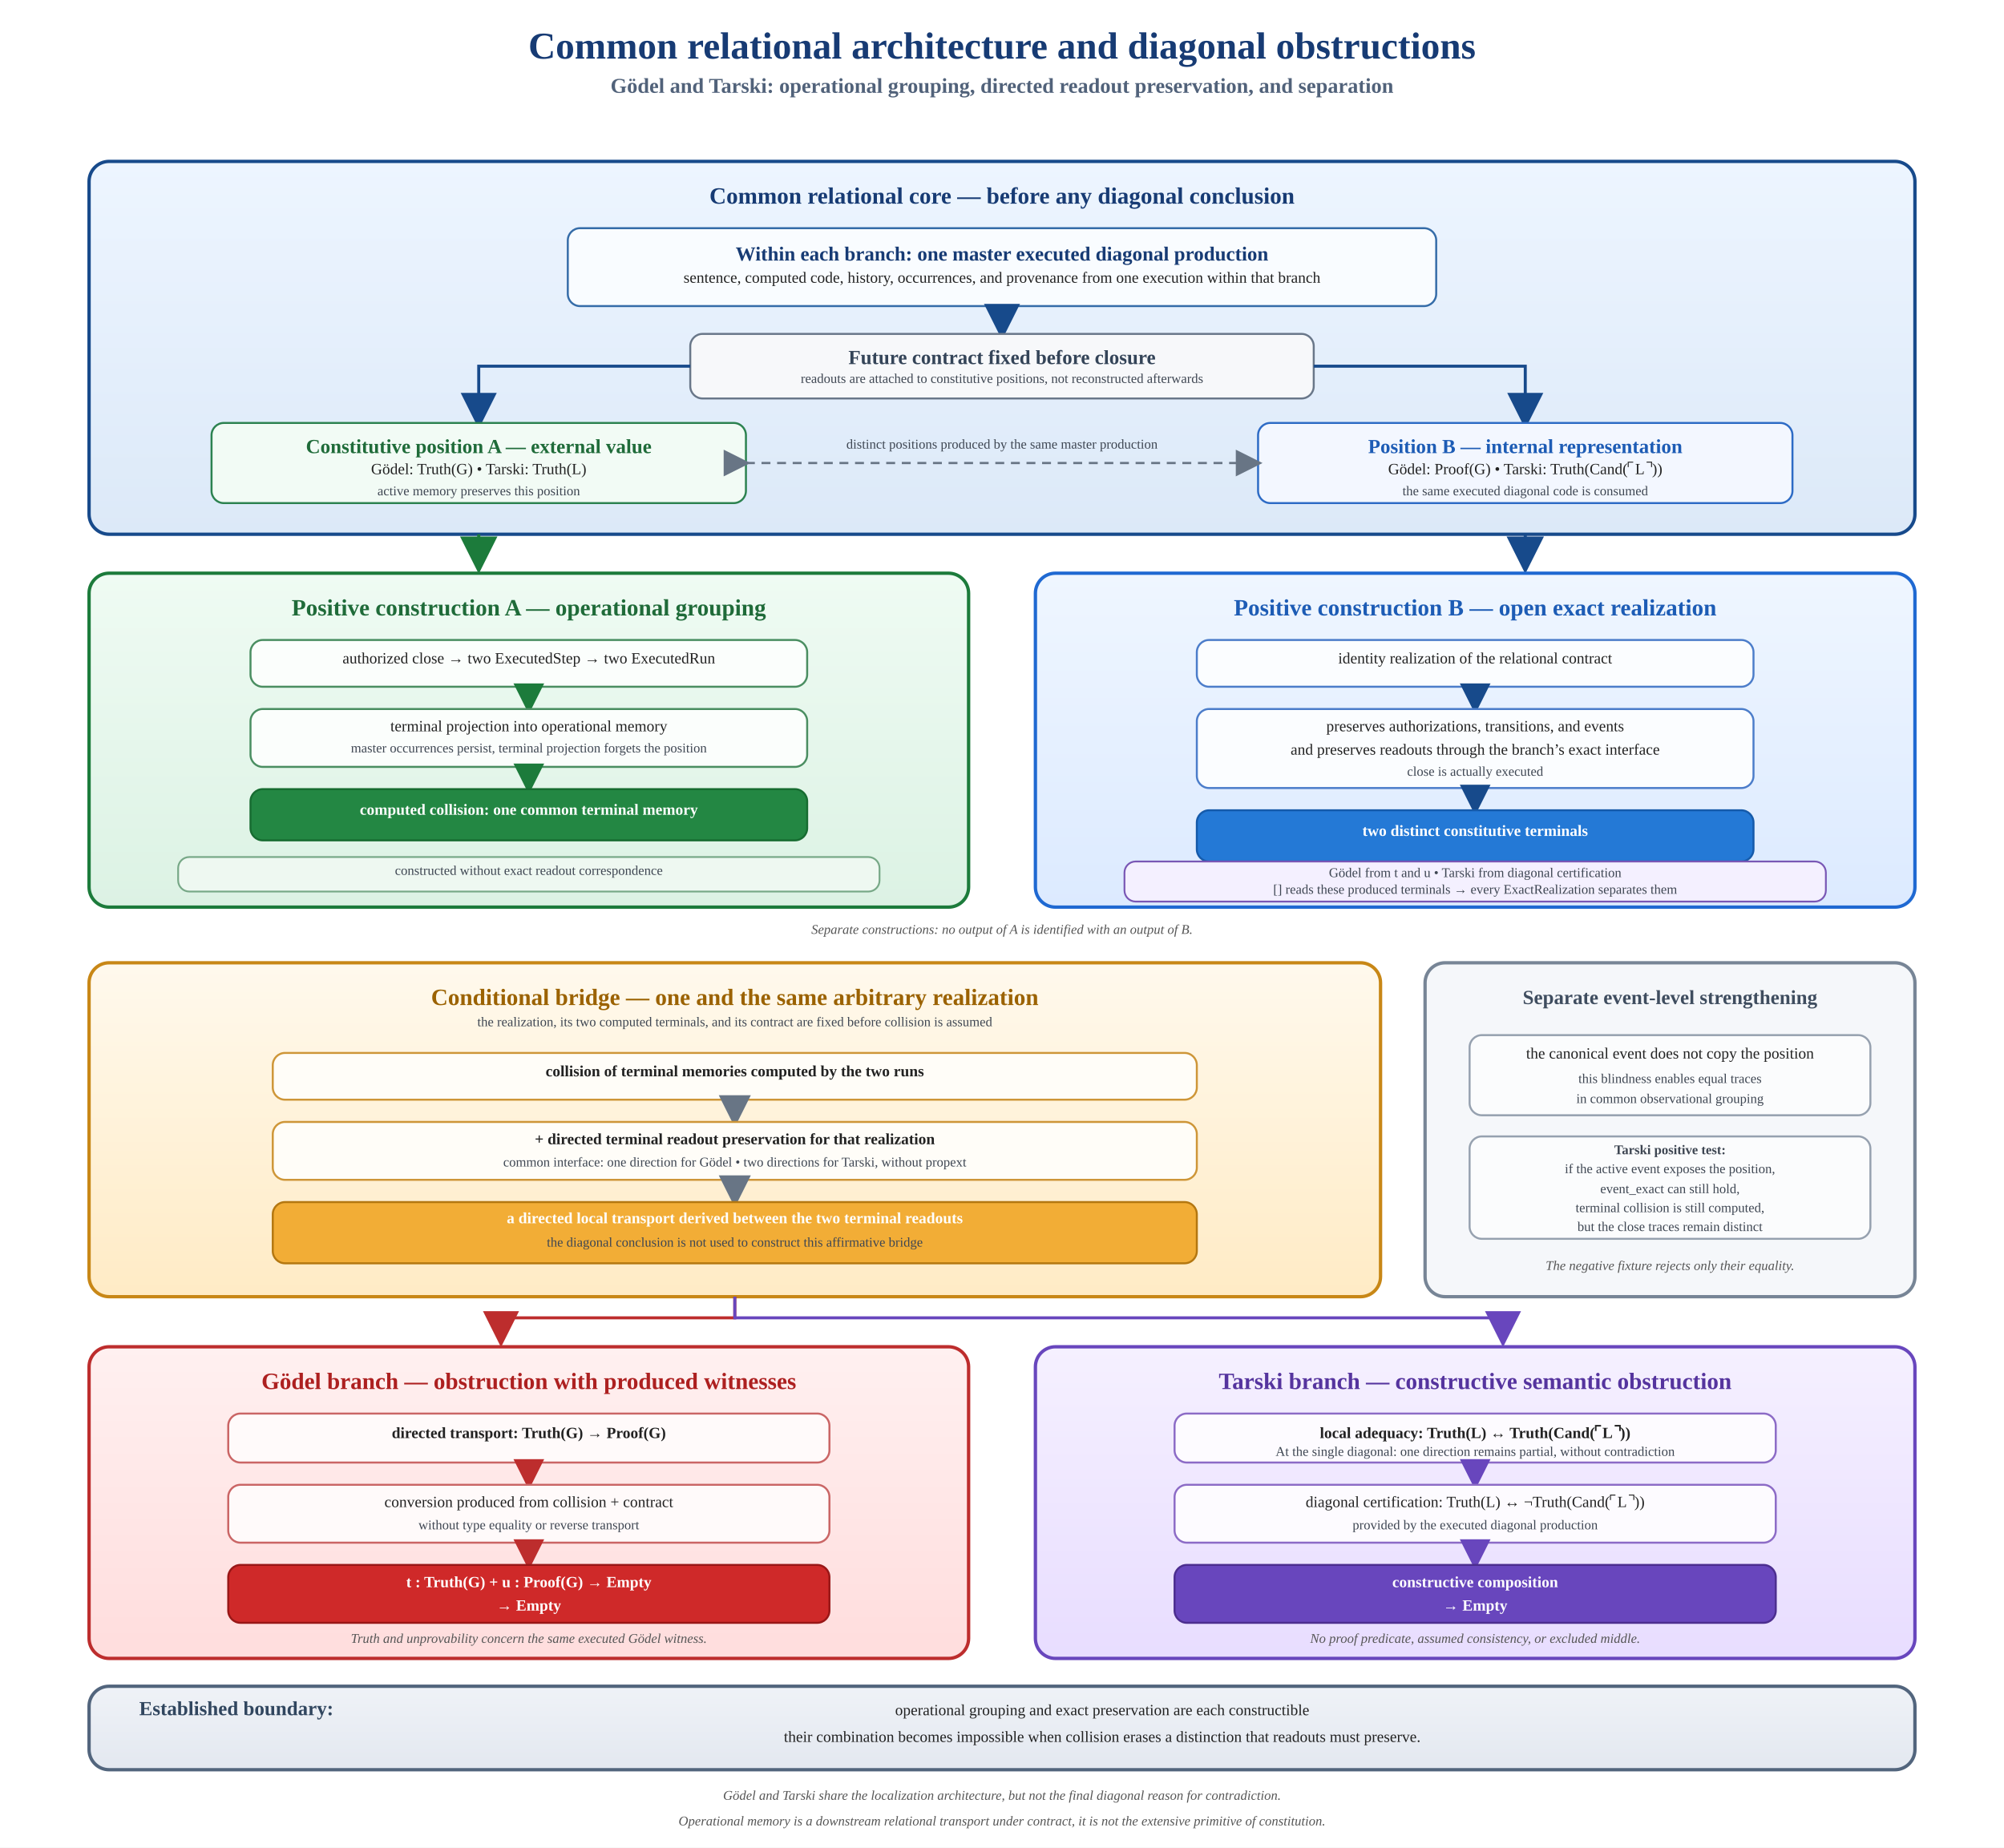
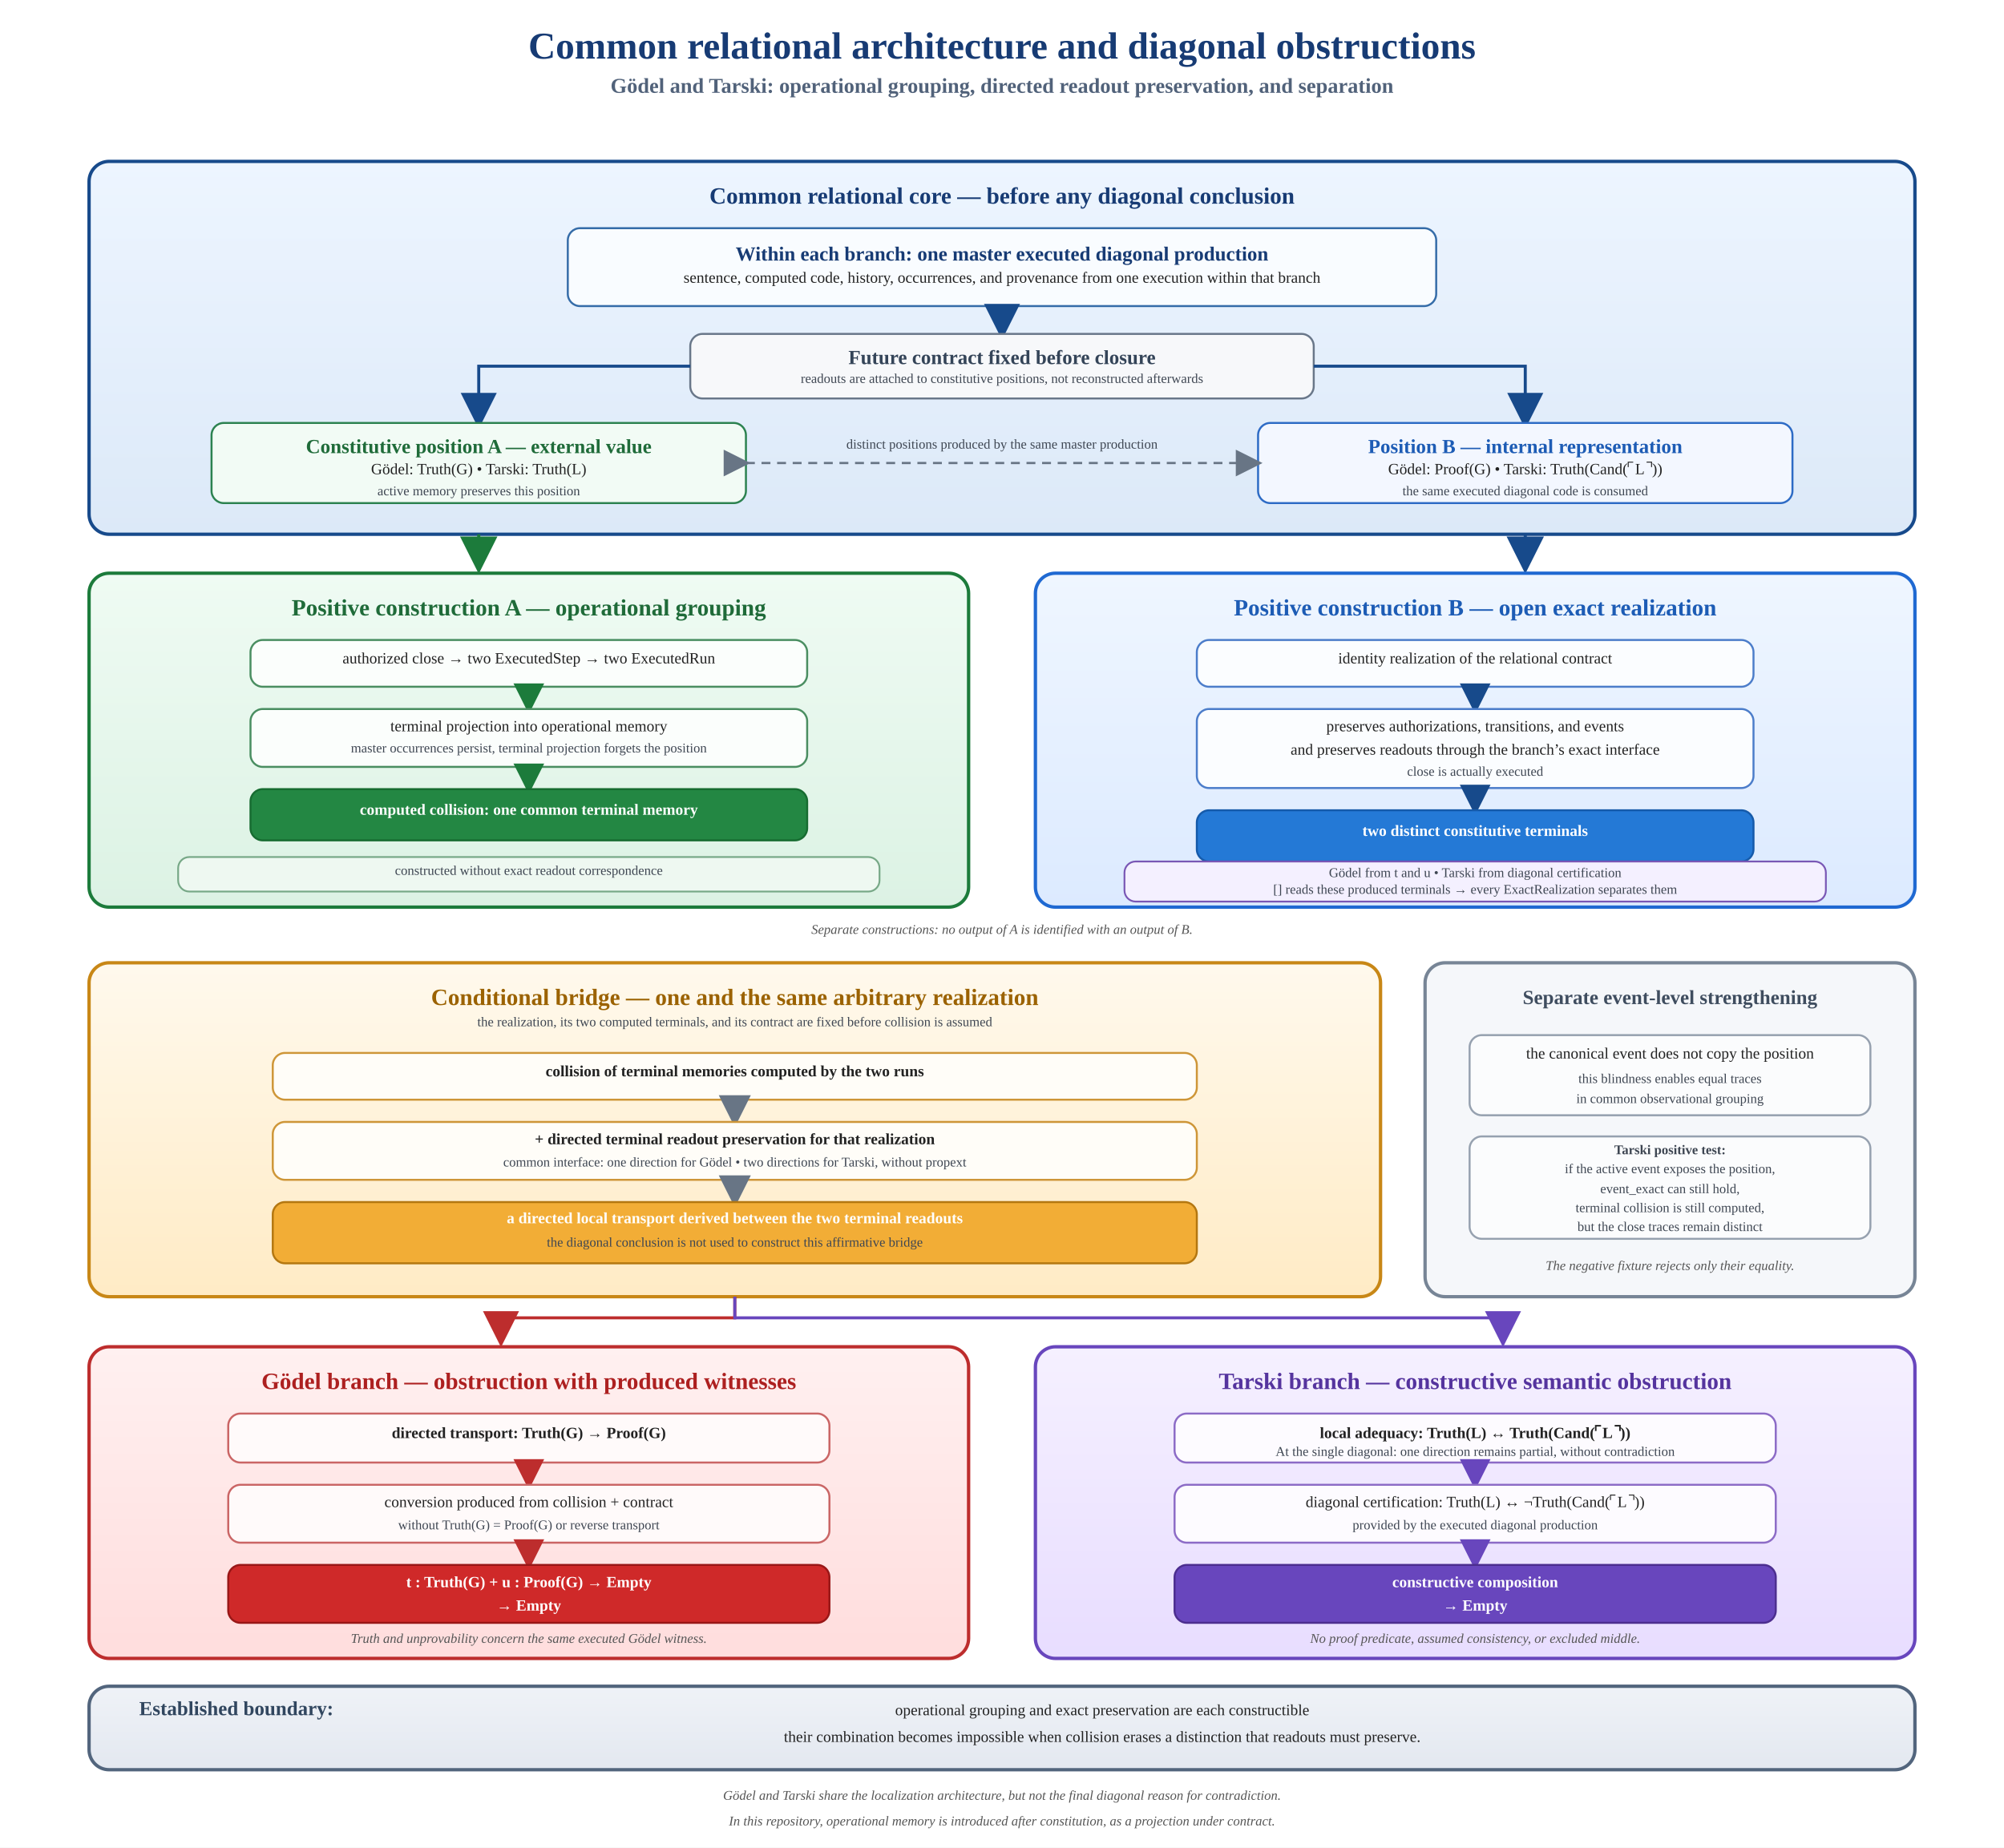
<svg xmlns="http://www.w3.org/2000/svg" width="1800" height="1660" viewBox="0 0 1800 1660" role="img" aria-labelledby="title desc">
  <defs>
    <style>
      .title { font-family: Georgia, 'Times New Roman', serif }
      .title { font-size: 34px }
      .title { font-weight: 700 }
      .title { fill: #173b74 }
      .subtitle { font-family: Georgia, 'Times New Roman', serif }
      .subtitle { font-size: 19px }
      .subtitle { font-weight: 600 }
      .subtitle { fill: #51627a }
      .section-title { font-family: Georgia, 'Times New Roman', serif }
      .section-title { font-size: 21px }
      .section-title { font-weight: 700 }
      .panel-title { font-family: Georgia, 'Times New Roman', serif }
      .panel-title { font-size: 18px }
      .panel-title { font-weight: 700 }
      .body { font-family: Georgia, 'Times New Roman', serif }
      .body { font-size: 14px }
      .body { fill: #222 }
      .body-center { font-family: Georgia, 'Times New Roman', serif }
      .body-center { font-size: 14px }
      .body-center { fill: #222 }
      .body-center { text-anchor: middle }
      .small { font-family: Georgia, 'Times New Roman', serif }
      .small { font-size: 12px }
      .small { fill: #3e4652 }
      .small-center { font-family: Georgia, 'Times New Roman', serif }
      .small-center { font-size: 12px }
      .small-center { fill: #3e4652 }
      .small-center { text-anchor: middle }
      .note { font-family: Georgia, 'Times New Roman', serif }
      .note { font-size: 12px }
      .note { fill: #555 }
      .note { font-style: italic }
      .note-center { font-family: Georgia, 'Times New Roman', serif }
      .note-center { font-size: 12px }
      .note-center { fill: #555 }
      .note-center { font-style: italic }
      .note-center { text-anchor: middle }
      .white-center { font-family: Georgia, 'Times New Roman', serif }
      .white-center { font-size: 14px }
      .white-center { font-weight: 700 }
      .white-center { fill: white }
      .white-center { text-anchor: middle }
      .outer { stroke-width: 3 }
      .outer { rx: 18 }
      .outer { ry: 18 }
      .inner { stroke-width: 1.8 }
      .inner { rx: 11 }
      .inner { ry: 11 }
      .callout { stroke-width: 1.6 }
      .callout { rx: 10 }
      .callout { ry: 10 }
      .center { text-anchor: middle }
      .center { dominant-baseline: middle }
    </style>
    <marker id="arrow-blue" markerWidth="12" markerHeight="12" refX="10" refY="6" orient="auto" markerUnits="strokeWidth">
      <path d="M0,0 L12,6 L0,12 z" fill="#174a8b" />
    </marker>
    <marker id="arrow-green" markerWidth="12" markerHeight="12" refX="10" refY="6" orient="auto" markerUnits="strokeWidth">
      <path d="M0,0 L12,6 L0,12 z" fill="#1c7b3b" />
    </marker>
    <marker id="arrow-red" markerWidth="12" markerHeight="12" refX="10" refY="6" orient="auto" markerUnits="strokeWidth">
      <path d="M0,0 L12,6 L0,12 z" fill="#bd2d2d" />
    </marker>
    <marker id="arrow-purple" markerWidth="12" markerHeight="12" refX="10" refY="6" orient="auto" markerUnits="strokeWidth">
      <path d="M0,0 L12,6 L0,12 z" fill="#6846bd" />
    </marker>
    <marker id="arrow-gray" markerWidth="12" markerHeight="12" refX="10" refY="6" orient="auto" markerUnits="strokeWidth">
      <path d="M0,0 L12,6 L0,12 z" fill="#687585" />
    </marker>
    <linearGradient id="gCommon" x1="0" y1="0" x2="0" y2="1">
      <stop offset="0%" stop-color="#edf5ff" />
      <stop offset="100%" stop-color="#dce9f8" />
    </linearGradient>
    <linearGradient id="gGreen" x1="0" y1="0" x2="0" y2="1">
      <stop offset="0%" stop-color="#effbf3" />
      <stop offset="100%" stop-color="#dcf2e4" />
    </linearGradient>
    <linearGradient id="gBlue" x1="0" y1="0" x2="0" y2="1">
      <stop offset="0%" stop-color="#eff6ff" />
      <stop offset="100%" stop-color="#dceaff" />
    </linearGradient>
    <linearGradient id="gBridge" x1="0" y1="0" x2="0" y2="1">
      <stop offset="0%" stop-color="#fff9ed" />
      <stop offset="100%" stop-color="#ffebc5" />
    </linearGradient>
    <linearGradient id="gGodel" x1="0" y1="0" x2="0" y2="1">
      <stop offset="0%" stop-color="#fff0f0" />
      <stop offset="100%" stop-color="#ffdddd" />
    </linearGradient>
    <linearGradient id="gTarski" x1="0" y1="0" x2="0" y2="1">
      <stop offset="0%" stop-color="#f5f0ff" />
      <stop offset="100%" stop-color="#e8ddff" />
    </linearGradient>
    <linearGradient id="gFooter" x1="0" y1="0" x2="0" y2="1">
      <stop offset="0%" stop-color="#eff2f7" />
      <stop offset="100%" stop-color="#e3e8f0" />
    </linearGradient>
  </defs>
  <rect x="0" y="0" width="1800" height="1660" fill="white" />
  <g id="header">
    <text x="900" y="43" class="title center">Common relational architecture and diagonal obstructions</text>
    <text x="900" y="78" class="subtitle center">Gödel and Tarski: operational grouping, directed readout preservation, and separation</text>
  </g>
  <g id="common-relational-core">
    <rect x="80" y="145" width="1640" height="335" fill="url(#gCommon)" stroke="#174a8b" class="outer" />
    <text x="900" y="177" class="section-title center" fill="#173b74">Common relational core — before any diagonal conclusion</text>
    <rect x="510" y="205" width="780" height="70" fill="#f9fcff" stroke="#356ca8" class="inner" />
    <text x="900" y="229" class="panel-title center" fill="#173b74">Within each branch: one master executed diagonal production</text>
    <text x="900" y="254" class="body-center">sentence, computed code, history, occurrences, and provenance from one execution within that branch</text>
    <path d="M900 275 L900 300" stroke="#174a8b" stroke-width="2.7" fill="none" marker-end="url(#arrow-blue)" />
    <rect x="620" y="300" width="560" height="58" fill="#f7f8fa" stroke="#697789" class="inner" />
    <text x="900" y="322" class="panel-title center" fill="#344458">Future contract fixed before closure</text>
    <text x="900" y="344" class="small-center">readouts are attached to constitutive positions, not reconstructed afterwards</text>
    <path d="M620 329 L430 329 L430 380" stroke="#174a8b" stroke-width="2.7" fill="none" marker-end="url(#arrow-blue)" />
    <path d="M1180 329 L1370 329 L1370 380" stroke="#174a8b" stroke-width="2.7" fill="none" marker-end="url(#arrow-blue)" />
    <rect x="190" y="380" width="480" height="72" fill="#f2fbf5" stroke="#2c8250" class="inner" />
    <text x="430" y="402" class="panel-title center" fill="#1f6b39">Constitutive position A — external value</text>
    <text x="430" y="426" class="body-center">Gödel: Truth(G)  •  Tarski: Truth(L)</text>
    <text x="430" y="445" class="small-center">active memory preserves this position</text>
    <rect x="1130" y="380" width="480" height="72" fill="#f3f7ff" stroke="#2d6bc5" class="inner" />
    <text x="1370" y="402" class="panel-title center" fill="#1d5cb5">Position B — internal representation</text>
    <text x="1370" y="426" class="body-center">Gödel: Proof(G)  •  Tarski: Truth(Cand(⌜L⌝))</text>
    <text x="1370" y="445" class="small-center">the same executed diagonal code is consumed</text>
    <path d="M670 416 L1130 416" stroke="#687585" stroke-width="2" stroke-dasharray="8 6" fill="none" marker-start="url(#arrow-gray)" marker-end="url(#arrow-gray)" />
    <text x="900" y="403" class="small-center">distinct positions produced by the same master production</text>
  </g>
  <g id="positive-constructions">
    <path d="M430 480 L430 510" stroke="#1c7b3b" stroke-width="2.8" fill="none" marker-end="url(#arrow-green)" />
    <path d="M1370 480 L1370 510" stroke="#174a8b" stroke-width="2.8" fill="none" marker-end="url(#arrow-blue)" />
    <rect x="80" y="515" width="790" height="300" fill="url(#gGreen)" stroke="#1c7b3b" class="outer" />
    <text x="475" y="547" class="section-title center" fill="#1f6b39">Positive construction A — operational grouping</text>
    <rect x="225" y="575" width="500" height="42" fill="#fbfefc" stroke="#4a8e61" class="inner" />
    <text x="475" y="596" class="body-center">authorized close → two ExecutedStep → two ExecutedRun</text>
    <path d="M475 617 L475 637" stroke="#1c7b3b" stroke-width="2.3" fill="none" marker-end="url(#arrow-green)" />
    <rect x="225" y="637" width="500" height="52" fill="#fbfefc" stroke="#4a8e61" class="inner" />
    <text x="475" y="657" class="body-center">terminal projection into operational memory</text>
    <text x="475" y="676" class="small-center">master occurrences persist, terminal projection forgets the position</text>
    <path d="M475 689 L475 709" stroke="#1c7b3b" stroke-width="2.3" fill="none" marker-end="url(#arrow-green)" />
    <rect x="225" y="709" width="500" height="46" fill="#238743" stroke="#176c31" class="inner" />
    <text x="475" y="732" class="white-center">computed collision: one common terminal memory</text>
    <rect x="160" y="770" width="630" height="31" fill="#eef8f1" stroke="#77a887" class="callout" />
    <text x="475" y="786" class="small-center">constructed without exact readout correspondence</text>
    <rect x="930" y="515" width="790" height="300" fill="url(#gBlue)" stroke="#1f69d2" class="outer" />
    <text x="1325" y="547" class="section-title center" fill="#1d5cb5">Positive construction B — open exact realization</text>
    <rect x="1075" y="575" width="500" height="42" fill="#fbfdff" stroke="#4c7dca" class="inner" />
    <text x="1325" y="596" class="body-center">identity realization of the relational contract</text>
    <path d="M1325 617 L1325 637" stroke="#1f69d2" stroke-width="2.3" fill="none" marker-end="url(#arrow-blue)" />
    <rect x="1075" y="637" width="500" height="71" fill="#fbfdff" stroke="#4c7dca" class="inner" />
    <text x="1325" y="657" class="body-center">preserves authorizations, transitions, and events</text>
    <text x="1325" y="678" class="body-center">and preserves readouts through the branch’s exact interface</text>
    <text x="1325" y="697" class="small-center">close is actually executed</text>
    <path d="M1325 708 L1325 728" stroke="#1f69d2" stroke-width="2.3" fill="none" marker-end="url(#arrow-blue)" />
    <rect x="1075" y="728" width="500" height="46" fill="#2479d6" stroke="#155aaa" class="inner" />
    <text x="1325" y="751" class="white-center">two distinct constitutive terminals</text>
    <rect x="1010" y="774" width="630" height="36" fill="#f4f0ff" stroke="#7957b5" class="callout" />
    <text x="1325" y="788" class="small-center">Gödel from t and u  •  Tarski from diagonal certification</text>
    <text x="1325" y="803" class="small-center">[] reads these produced terminals → every ExactRealization separates them</text>
    <text x="900" y="839" class="note-center">Separate constructions: no output of A is identified with an output of B.</text>
  </g>
  <g id="minimal-operational-bridge">
    <rect x="80" y="865" width="1160" height="300" fill="url(#gBridge)" stroke="#c88716" class="outer" />
    <text x="660" y="897" class="section-title center" fill="#9b6200">Conditional bridge — one and the same arbitrary realization</text>
    <text x="660" y="922" class="small-center">the realization, its two computed terminals, and its contract are fixed before collision is assumed</text>
    <rect x="245" y="946" width="830" height="42" fill="#fffdf8" stroke="#ce9638" class="inner" />
    <text x="660" y="967" class="body-center" font-weight="700">collision of terminal memories computed by the two runs</text>
    <path d="M660 988 L660 1008" stroke="#a76b08" stroke-width="2.4" fill="none" marker-end="url(#arrow-gray)" />
    <rect x="245" y="1008" width="830" height="52" fill="#fffdf8" stroke="#ce9638" class="inner" />
    <text x="660" y="1028" class="body-center" font-weight="700">+ directed terminal readout preservation for that realization</text>
    <text x="660" y="1048" class="small-center">common interface: one direction for Gödel  •  two directions for Tarski, without propext</text>
    <path d="M660 1060 L660 1080" stroke="#a76b08" stroke-width="2.4" fill="none" marker-end="url(#arrow-gray)" />
    <rect x="245" y="1080" width="830" height="55" fill="#f2ad36" stroke="#b47710" class="inner" />
    <text x="660" y="1099" class="white-center">a directed local transport derived between the two terminal readouts</text>
    <text x="660" y="1120" class="small-center" fill="white">the diagonal conclusion is not used to construct this affirmative bridge</text>
    <rect x="1280" y="865" width="440" height="300" fill="#f5f7fa" stroke="#778596" class="outer" />
    <text x="1500" y="897" class="panel-title center" fill="#3f4d5f">Separate event-level strengthening</text>
    <rect x="1320" y="930" width="360" height="72" fill="#fbfcfd" stroke="#96a1af" class="inner" />
    <text x="1500" y="951" class="body-center">the canonical event does not copy the position</text>
    <text x="1500" y="973" class="small-center">this blindness enables equal traces</text>
    <text x="1500" y="991" class="small-center">in common observational grouping</text>
    <rect x="1320" y="1021" width="360" height="92" fill="#fbfcfd" stroke="#96a1af" class="inner" />
    <text x="1500" y="1037" class="small-center" font-weight="700">Tarski positive test:</text>
    <text x="1500" y="1054" class="small-center">if the active event exposes the position,</text>
    <text x="1500" y="1072" class="small-center">event_exact can still hold,</text>
    <text x="1500" y="1089" class="small-center">terminal collision is still computed,</text>
    <text x="1500" y="1106" class="small-center">but the close traces remain distinct</text>
    <text x="1500" y="1141" class="note-center">The negative fixture rejects only their equality.</text>
  </g>
  <g id="two-diagonal-obstructions">
    <path d="M660 1165 L660 1184 L450 1184 L450 1205" stroke="#bd2d2d" stroke-width="2.7" fill="none" marker-end="url(#arrow-red)" />
    <path d="M660 1165 L660 1184 L1350 1184 L1350 1205" stroke="#6846bd" stroke-width="2.7" fill="none" marker-end="url(#arrow-purple)" />
    <rect x="80" y="1210" width="790" height="280" fill="url(#gGodel)" stroke="#bd2d2d" class="outer" />
    <text x="475" y="1242" class="section-title center" fill="#ad2020">Gödel branch — obstruction with produced witnesses</text>
    <rect x="205" y="1270" width="540" height="44" fill="#fffafa" stroke="#ca6565" class="inner" />
    <text x="475" y="1292" class="body-center" font-weight="700">directed transport: Truth(G) → Proof(G)</text>
    <path d="M475 1314 L475 1334" stroke="#bd2d2d" stroke-width="2.3" fill="none" marker-end="url(#arrow-red)" />
    <rect x="205" y="1334" width="540" height="52" fill="#fffafa" stroke="#ca6565" class="inner" />
    <text x="475" y="1354" class="body-center">conversion produced from collision + contract</text>
-     <text x="475" y="1374" class="small-center">without type equality or reverse transport</text>
+     <text x="475" y="1374" class="small-center">without Truth(G) = Proof(G) or reverse transport</text>
    <path d="M475 1386 L475 1406" stroke="#bd2d2d" stroke-width="2.3" fill="none" marker-end="url(#arrow-red)" />
    <rect x="205" y="1406" width="540" height="52" fill="#cf2929" stroke="#991717" class="inner" />
    <text x="475" y="1426" class="white-center">t : Truth(G)  +  u : Proof(G) → Empty</text>
    <text x="475" y="1447" class="white-center">→ Empty</text>
    <text x="475" y="1476" class="note-center">Truth and unprovability concern the same executed Gödel witness.</text>
    <rect x="930" y="1210" width="790" height="280" fill="url(#gTarski)" stroke="#6846bd" class="outer" />
    <text x="1325" y="1242" class="section-title center" fill="#55349e">Tarski branch — constructive semantic obstruction</text>
    <rect x="1055" y="1270" width="540" height="44" fill="#fdfbff" stroke="#8c6bc6" class="inner" />
    <text x="1325" y="1292" class="body-center" font-weight="700">local adequacy: Truth(L) ↔ Truth(Cand(⌜L⌝))</text>
    <text x="1325" y="1308" class="small-center">At the single diagonal: one direction remains partial, without contradiction</text>
    <path d="M1325 1314 L1325 1334" stroke="#6846bd" stroke-width="2.3" fill="none" marker-end="url(#arrow-purple)" />
    <rect x="1055" y="1334" width="540" height="52" fill="#fdfbff" stroke="#8c6bc6" class="inner" />
    <text x="1325" y="1354" class="body-center">diagonal certification: Truth(L) ↔ ¬Truth(Cand(⌜L⌝))</text>
    <text x="1325" y="1374" class="small-center">provided by the executed diagonal production</text>
    <path d="M1325 1386 L1325 1406" stroke="#6846bd" stroke-width="2.3" fill="none" marker-end="url(#arrow-purple)" />
    <rect x="1055" y="1406" width="540" height="52" fill="#6846bd" stroke="#4c2e8f" class="inner" />
    <text x="1325" y="1426" class="white-center">constructive composition</text>
    <text x="1325" y="1447" class="white-center">→ Empty</text>
    <text x="1325" y="1476" class="note-center">No proof predicate, assumed consistency, or excluded middle.</text>
  </g>
  <g id="established-boundary-and-scope">
    <rect x="80" y="1515" width="1640" height="75" fill="url(#gFooter)" stroke="#52657d" class="outer" />
    <text x="125" y="1541" class="panel-title" fill="#31465f">Established boundary:</text>
    <text x="990" y="1541" class="body-center">operational grouping and exact preservation are each constructible</text>
    <text x="990" y="1565" class="body-center">their combination becomes impossible when collision erases a distinction that readouts must preserve.</text>
    <text x="900" y="1617" class="note-center">Gödel and Tarski share the localization architecture, but not the final diagonal reason for contradiction.</text>
-     <text x="900" y="1640" class="note-center">Operational memory is a downstream relational transport under contract, it is not the extensive primitive of constitution.</text>
+     <text x="900" y="1640" class="note-center">In this repository, operational memory is introduced after constitution, as a projection under contract.</text>
  </g>
</svg>
